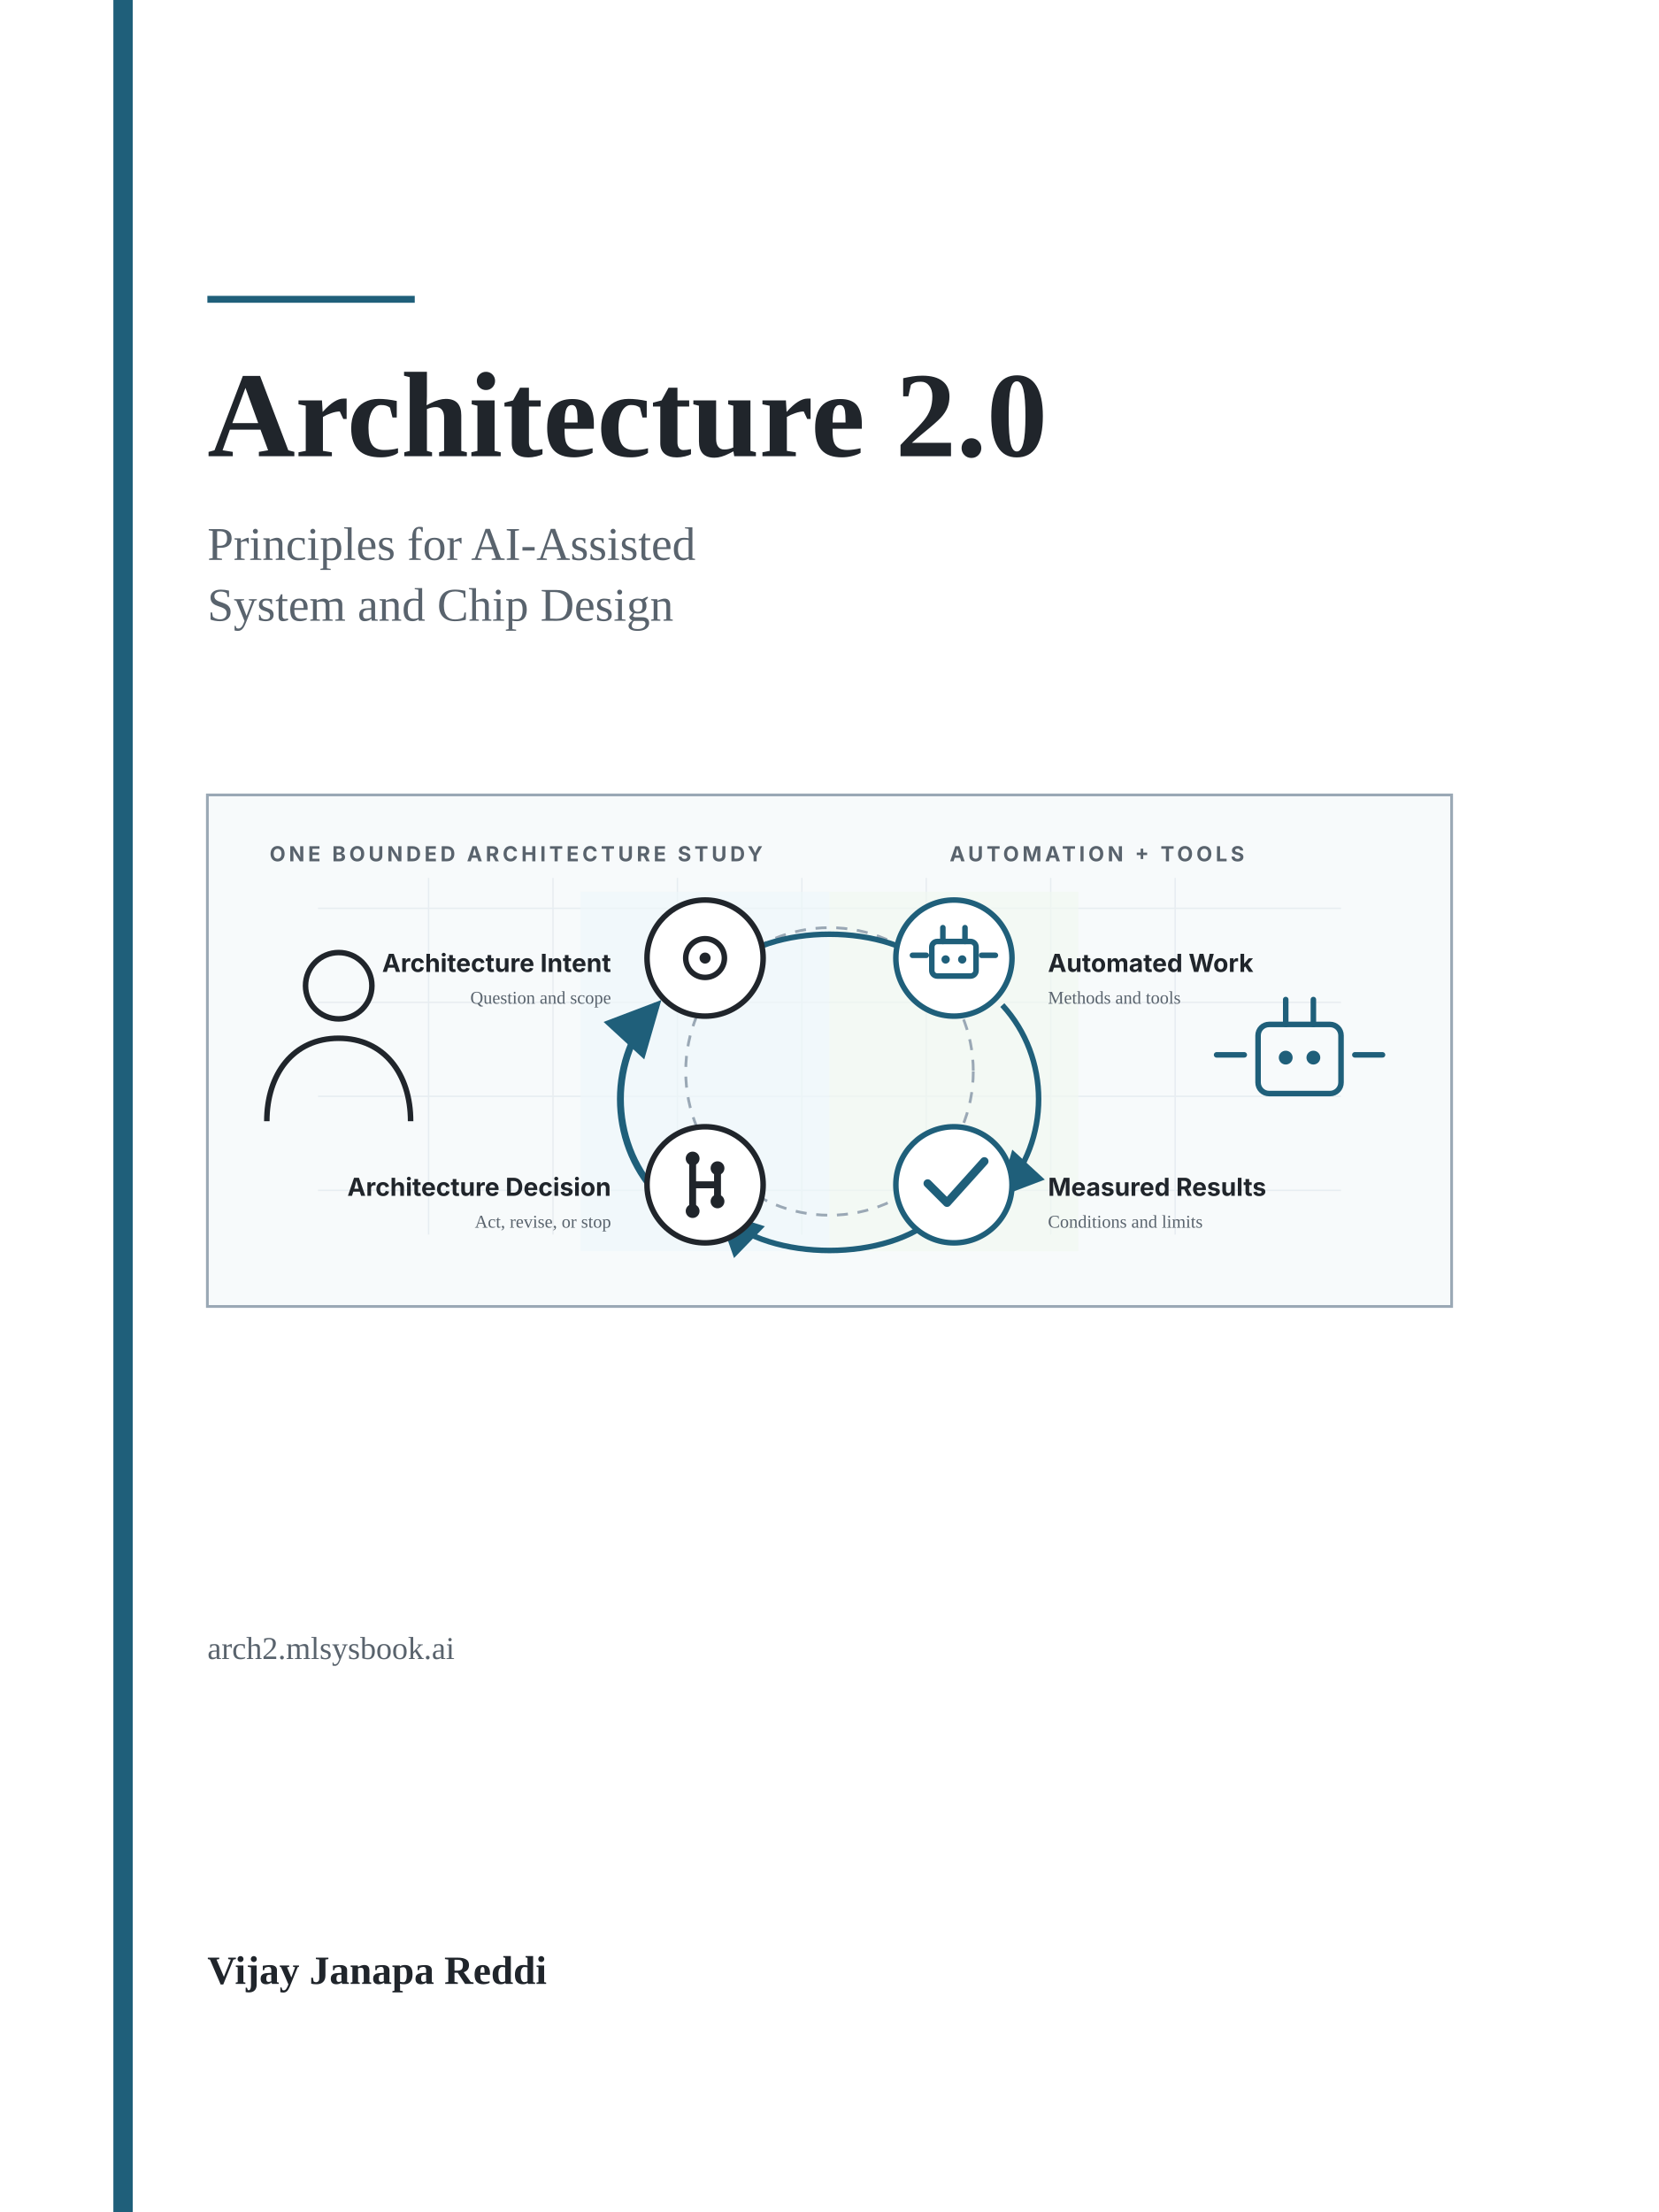
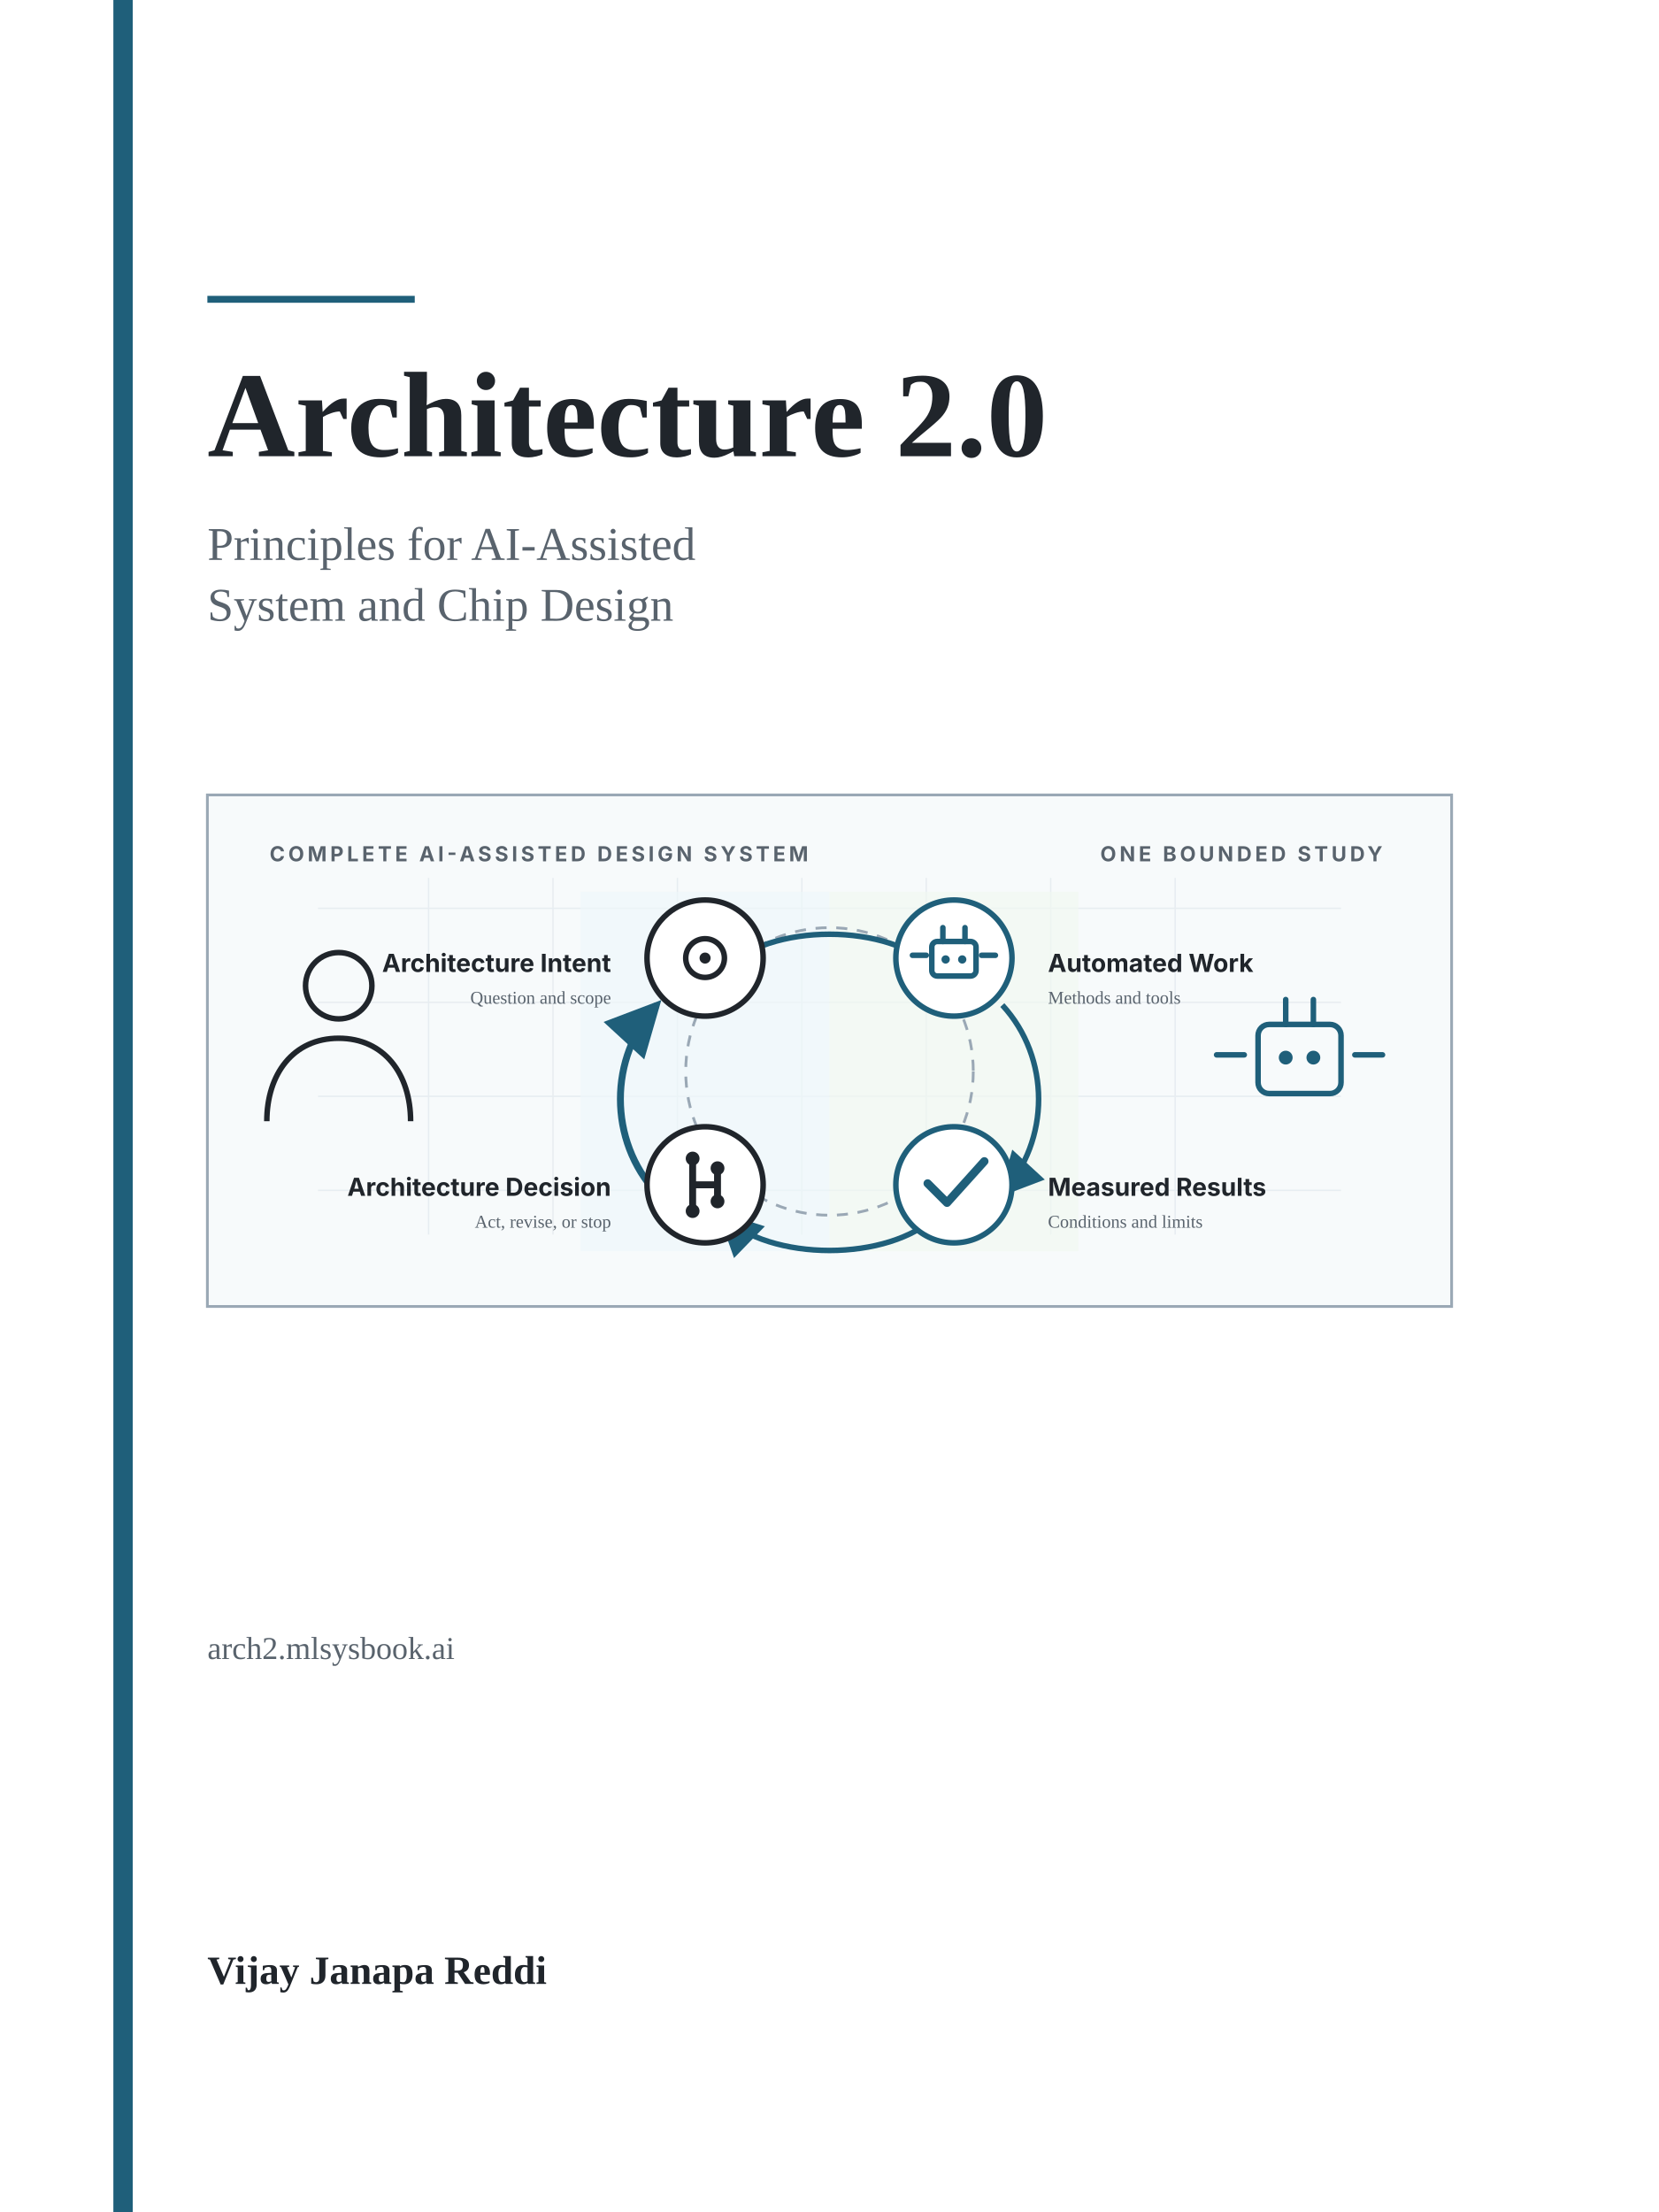
<svg xmlns="http://www.w3.org/2000/svg" viewBox="0 0 1200 1600" role="img" aria-labelledby="title desc">
  <defs>
    <style>
      .serif { font-family: Georgia, "Times New Roman", serif; }
      .sans { font-family: Inter, -apple-system, BlinkMacSystemFont, "Segoe UI", sans-serif; }
      .title { fill: #20252B; font-weight: 700; }
      .muted { fill: #59636D; }
      .blue { fill: #1F5F7A; }
      .blue-stroke { stroke: #1F5F7A; }
      .ink-stroke { stroke: #20252B; }
      .panel-stroke { stroke: #9AA8B5; }
      .grid { stroke: #E2E8ED; }
      .smallcaps { letter-spacing: 2.4px; font-weight: 700; }
    </style>
  </defs>
  <rect width="1200" height="1600" fill="#FFFFFF" />
  <rect x="82" y="0" width="14" height="1600" fill="#1F5F7A" />
  <rect x="150" y="214" width="150" height="5" fill="#1F5F7A" />
  <text x="150" y="330" class="serif title" font-size="88">Architecture 2.0</text>
  <text x="150" y="405" class="serif muted" font-size="34">Principles for AI-Assisted</text>
  <text x="150" y="449" class="serif muted" font-size="34">System and Chip Design</text>
  <g transform="translate(150 575)">
    <rect x="0" y="0" width="900" height="370" rx="0" fill="#F7FAFB" stroke="#9AA8B5" stroke-width="2" />
    <g opacity="0.75">
      <path class="grid" d="M80 82H820M80 150H820M80 218H820M80 286H820" stroke-width="1" />
      <path class="grid" d="M160 60V318M250 60V318M340 60V318M430 60V318M520 60V318M610 60V318M700 60V318" stroke-width="1" />
    </g>
-     <text x="45" y="48" class="sans muted smallcaps" font-size="15">ONE BOUNDED ARCHITECTURE STUDY</text>
-     <text x="750" y="48" class="sans muted smallcaps" font-size="15" text-anchor="end">AUTOMATION + TOOLS</text>
+     <text x="45" y="48" class="sans muted smallcaps" font-size="15">COMPLETE AI-ASSISTED DESIGN SYSTEM</text>
+     <text x="850" y="48" class="sans muted smallcaps" font-size="15" text-anchor="end">ONE BOUNDED STUDY</text>
    <path d="M270 70H450V330H270Z" fill="#EEF7FB" opacity="0.64" />
    <path d="M450 70H630V330H450Z" fill="#F1F8F0" opacity="0.62" />
    <circle cx="450" cy="200" r="104" fill="none" stroke="#9AA8B5" stroke-width="2" stroke-dasharray="8 7" />
    <path d="M372 127C407 92 493 92 528 127" fill="none" stroke="#1F5F7A" stroke-width="4" marker-end="url(#arrow)" />
    <path d="M575 152C610 190 610 250 575 288" fill="none" stroke="#1F5F7A" stroke-width="4" marker-end="url(#arrow)" />
    <path d="M528 304C493 338 407 338 372 304" fill="none" stroke="#1F5F7A" stroke-width="4" marker-end="url(#arrow)" />
    <path d="M325 288C290 250 290 190 325 152" fill="none" stroke="#1F5F7A" stroke-width="5" marker-end="url(#arrow)" />
    <defs>
      <marker id="arrow" markerWidth="8" markerHeight="8" refX="7" refY="4" orient="auto">
        <path d="M0 0L8 4L0 8Z" fill="#1F5F7A" />
      </marker>
    </defs>
    <g>
      <circle cx="360" cy="118" r="42" fill="#FFFFFF" stroke="#20252B" stroke-width="4" />
      <circle cx="360" cy="118" r="14" fill="none" stroke="#20252B" stroke-width="4" />
      <circle cx="360" cy="118" r="4" fill="#20252B" />
      <text x="292" y="128" class="sans title" font-size="18" text-anchor="end">Architecture Intent</text>
      <text x="292" y="151" class="serif muted" font-size="13" text-anchor="end">Question and scope</text>
    </g>
    <g>
      <circle cx="540" cy="118" r="42" fill="#FFFFFF" stroke="#1F5F7A" stroke-width="4" />
      <rect x="524" y="106" width="32" height="25" rx="4" fill="none" stroke="#1F5F7A" stroke-width="4" />
      <path d="M532 106V96M548 106V96M520 116H510M560 116H570" stroke="#1F5F7A" stroke-width="4" stroke-linecap="round" />
      <circle cx="534" cy="119" r="3" fill="#1F5F7A" />
      <circle cx="546" cy="119" r="3" fill="#1F5F7A" />
      <text x="608" y="128" class="sans title" font-size="18">Automated Work</text>
      <text x="608" y="151" class="serif muted" font-size="13">Methods and tools</text>
    </g>
    <g>
      <circle cx="540" cy="282" r="42" fill="#FFFFFF" stroke="#1F5F7A" stroke-width="4" />
      <path d="M521 281L535 295L562 265" fill="none" stroke="#1F5F7A" stroke-width="6" stroke-linecap="round" stroke-linejoin="round" />
      <text x="608" y="290" class="sans title" font-size="18">Measured Results</text>
      <text x="608" y="313" class="serif muted" font-size="13">Conditions and limits</text>
    </g>
    <g>
      <circle cx="360" cy="282" r="42" fill="#FFFFFF" stroke="#20252B" stroke-width="4" />
      <path d="M351 263V301M351 282H369M369 270V294" fill="none" stroke="#20252B" stroke-width="5" stroke-linecap="round" />
      <circle cx="351" cy="263" r="5" fill="#20252B" />
      <circle cx="351" cy="301" r="5" fill="#20252B" />
      <circle cx="369" cy="270" r="5" fill="#20252B" />
      <circle cx="369" cy="294" r="5" fill="#20252B" />
      <text x="292" y="290" class="sans title" font-size="18" text-anchor="end">Architecture Decision</text>
      <text x="292" y="313" class="serif muted" font-size="13" text-anchor="end">Act, revise, or stop</text>
    </g>
    <path d="M43 236c0-34 19-60 52-60s52 26 52 60" fill="none" stroke="#20252B" stroke-width="4" />
    <circle cx="95" cy="138" r="24" fill="none" stroke="#20252B" stroke-width="4" />
    <rect x="760" y="166" width="60" height="50" rx="8" fill="none" stroke="#1F5F7A" stroke-width="4" />
    <path d="M780 166V148M800 166V148M750 188H730M830 188H850" stroke="#1F5F7A" stroke-width="4" stroke-linecap="round" />
    <circle cx="780" cy="190" r="5" fill="#1F5F7A" />
    <circle cx="800" cy="190" r="5" fill="#1F5F7A" />
  </g>
  <text x="150" y="1200" class="serif muted" font-size="23">arch2.mlsysbook.ai</text>
  <text x="150" y="1435" class="serif title" font-size="29">Vijay Janapa Reddi</text>
</svg>
